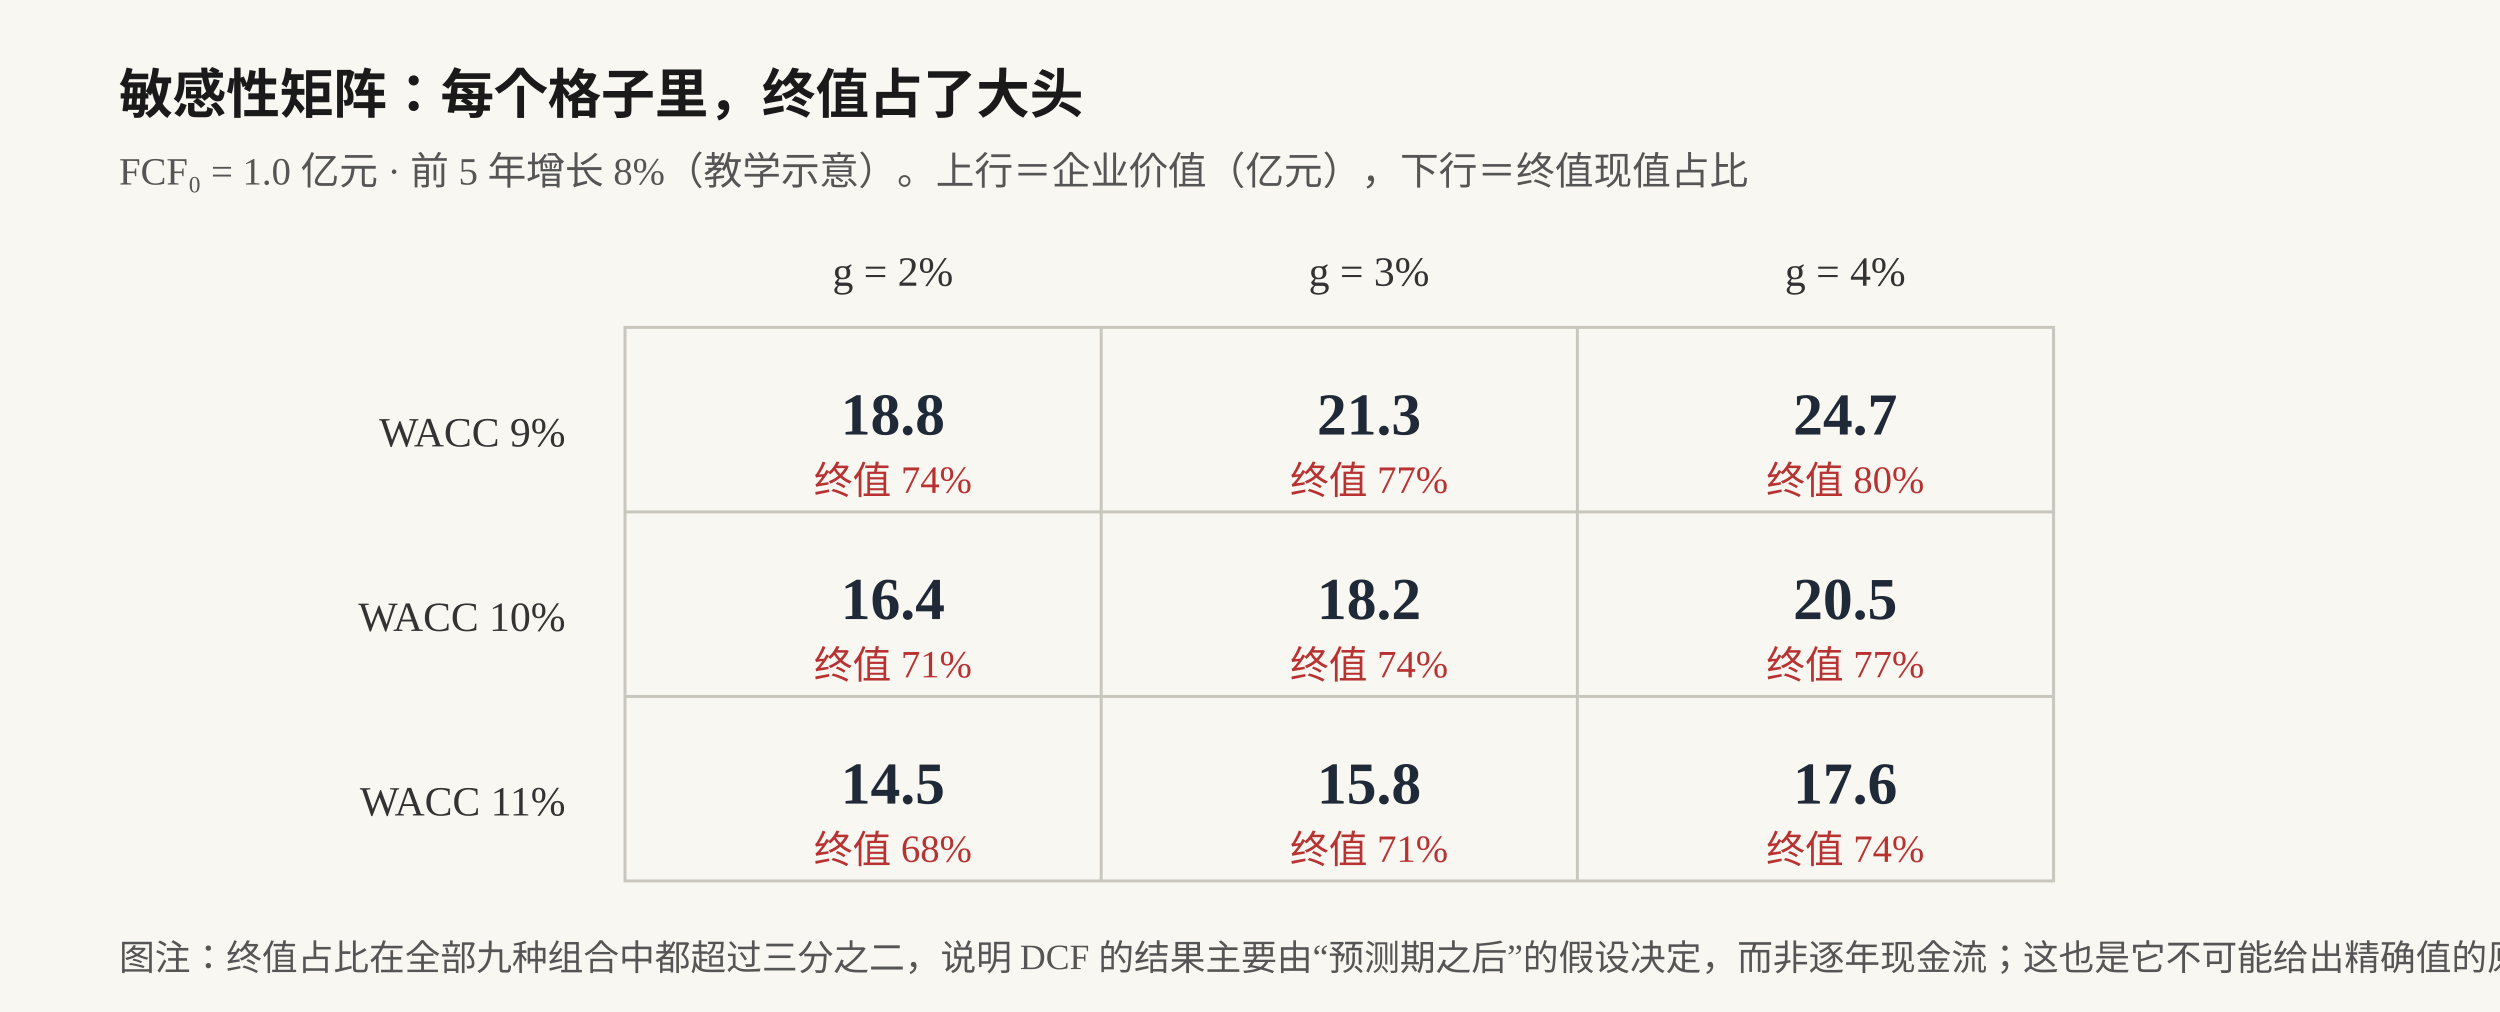
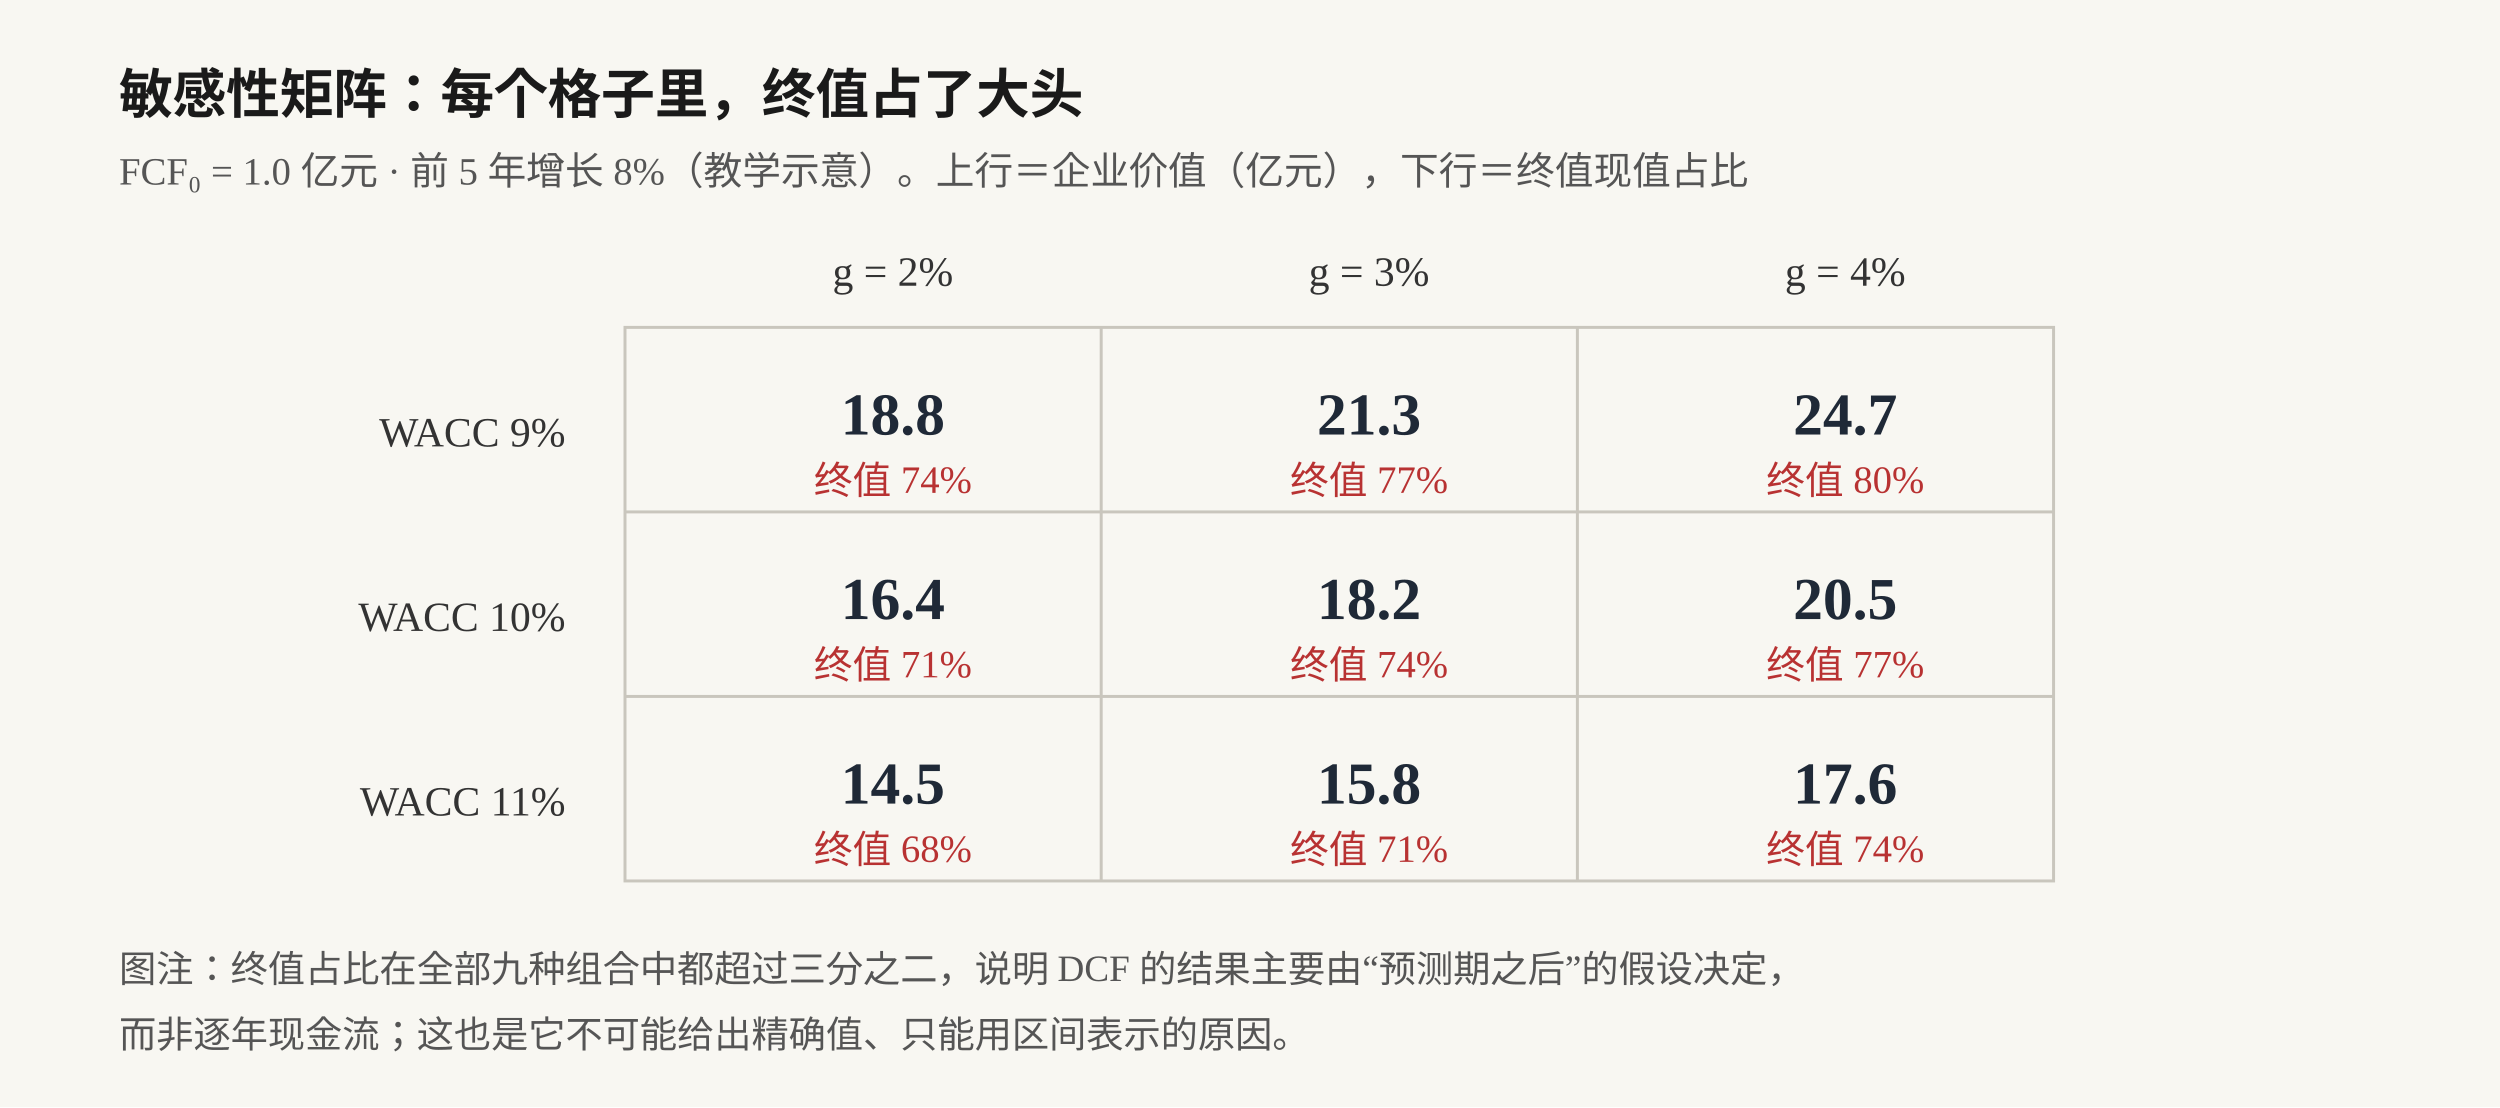
- <svg xmlns="http://www.w3.org/2000/svg" viewBox="0 0 840 340" role="img" aria-labelledby="t19s d19s">
-   <rect x="0" y="0" width="840" height="340" fill="#f8f7f2" />
+ <svg xmlns="http://www.w3.org/2000/svg" viewBox="0 0 840 372" role="img" aria-labelledby="t19s d19s">
+   <rect x="0" y="0" width="840" height="372" fill="#f8f7f2" />
  <text x="40" y="38" font-size="18" font-weight="700" fill="#1a1a1a">敏感性矩阵：每个格子里，终值占了大头</text>
  <text x="40" y="62" font-size="13" fill="#555">FCF₀ = 1.0 亿元 · 前 5 年增长 8%（教学示意）。上行＝企业价值（亿元），下行＝终值现值占比</text>
  <g font-size="14" fill="#333" text-anchor="middle">
    <text x="300" y="96">g = 2%</text>
    <text x="460" y="96">g = 3%</text>
    <text x="620" y="96">g = 4%</text>
  </g>
  <g font-size="14" fill="#333" text-anchor="end">
    <text x="190" y="150">WACC 9%</text>
    <text x="190" y="212">WACC 10%</text>
    <text x="190" y="274">WACC 11%</text>
  </g>
  <g text-anchor="middle">
    <g font-size="20" font-weight="700" fill="#1f2937">
      <text x="300" y="146">18.8</text>
      <text x="460" y="146">21.3</text>
      <text x="620" y="146">24.7</text>
      <text x="300" y="208">16.4</text>
      <text x="460" y="208">18.2</text>
      <text x="620" y="208">20.5</text>
      <text x="300" y="270">14.5</text>
      <text x="460" y="270">15.8</text>
      <text x="620" y="270">17.6</text>
    </g>
    <g font-size="13" fill="#b83232">
      <text x="300" y="166">终值 74%</text>
      <text x="460" y="166">终值 77%</text>
      <text x="620" y="166">终值 80%</text>
      <text x="300" y="228">终值 71%</text>
      <text x="460" y="228">终值 74%</text>
      <text x="620" y="228">终值 77%</text>
      <text x="300" y="290">终值 68%</text>
      <text x="460" y="290">终值 71%</text>
      <text x="620" y="290">终值 74%</text>
    </g>
  </g>
  <g stroke="#c9c6bd" stroke-width="1" fill="none">
    <rect x="210" y="110" width="480" height="186" />
    <line x1="210" y1="172" x2="690" y2="172" />
    <line x1="210" y1="234" x2="690" y2="234" />
    <line x1="370" y1="110" x2="370" y2="296" />
    <line x1="530" y1="110" x2="530" y2="296" />
  </g>
-   <text x="40" y="326" font-size="12" fill="#555">图注：终值占比在全部九种组合中都超过三分之二，说明 DCF 的结果主要由“预测期之后”的假设决定，而非逐年现金流；这也是它不可能给出精确值的原因。</text>
+   <text x="40" y="330" font-size="12.5" fill="#555">图注：终值占比在全部九种组合中都超过三分之二，说明 DCF 的结果主要由“预测期之后”的假设决定，</text>
+   <text x="40" y="352" font-size="12.5" fill="#555">而非逐年现金流；这也是它不可能给出精确值、只能用区间表示的原因。</text>
</svg>
